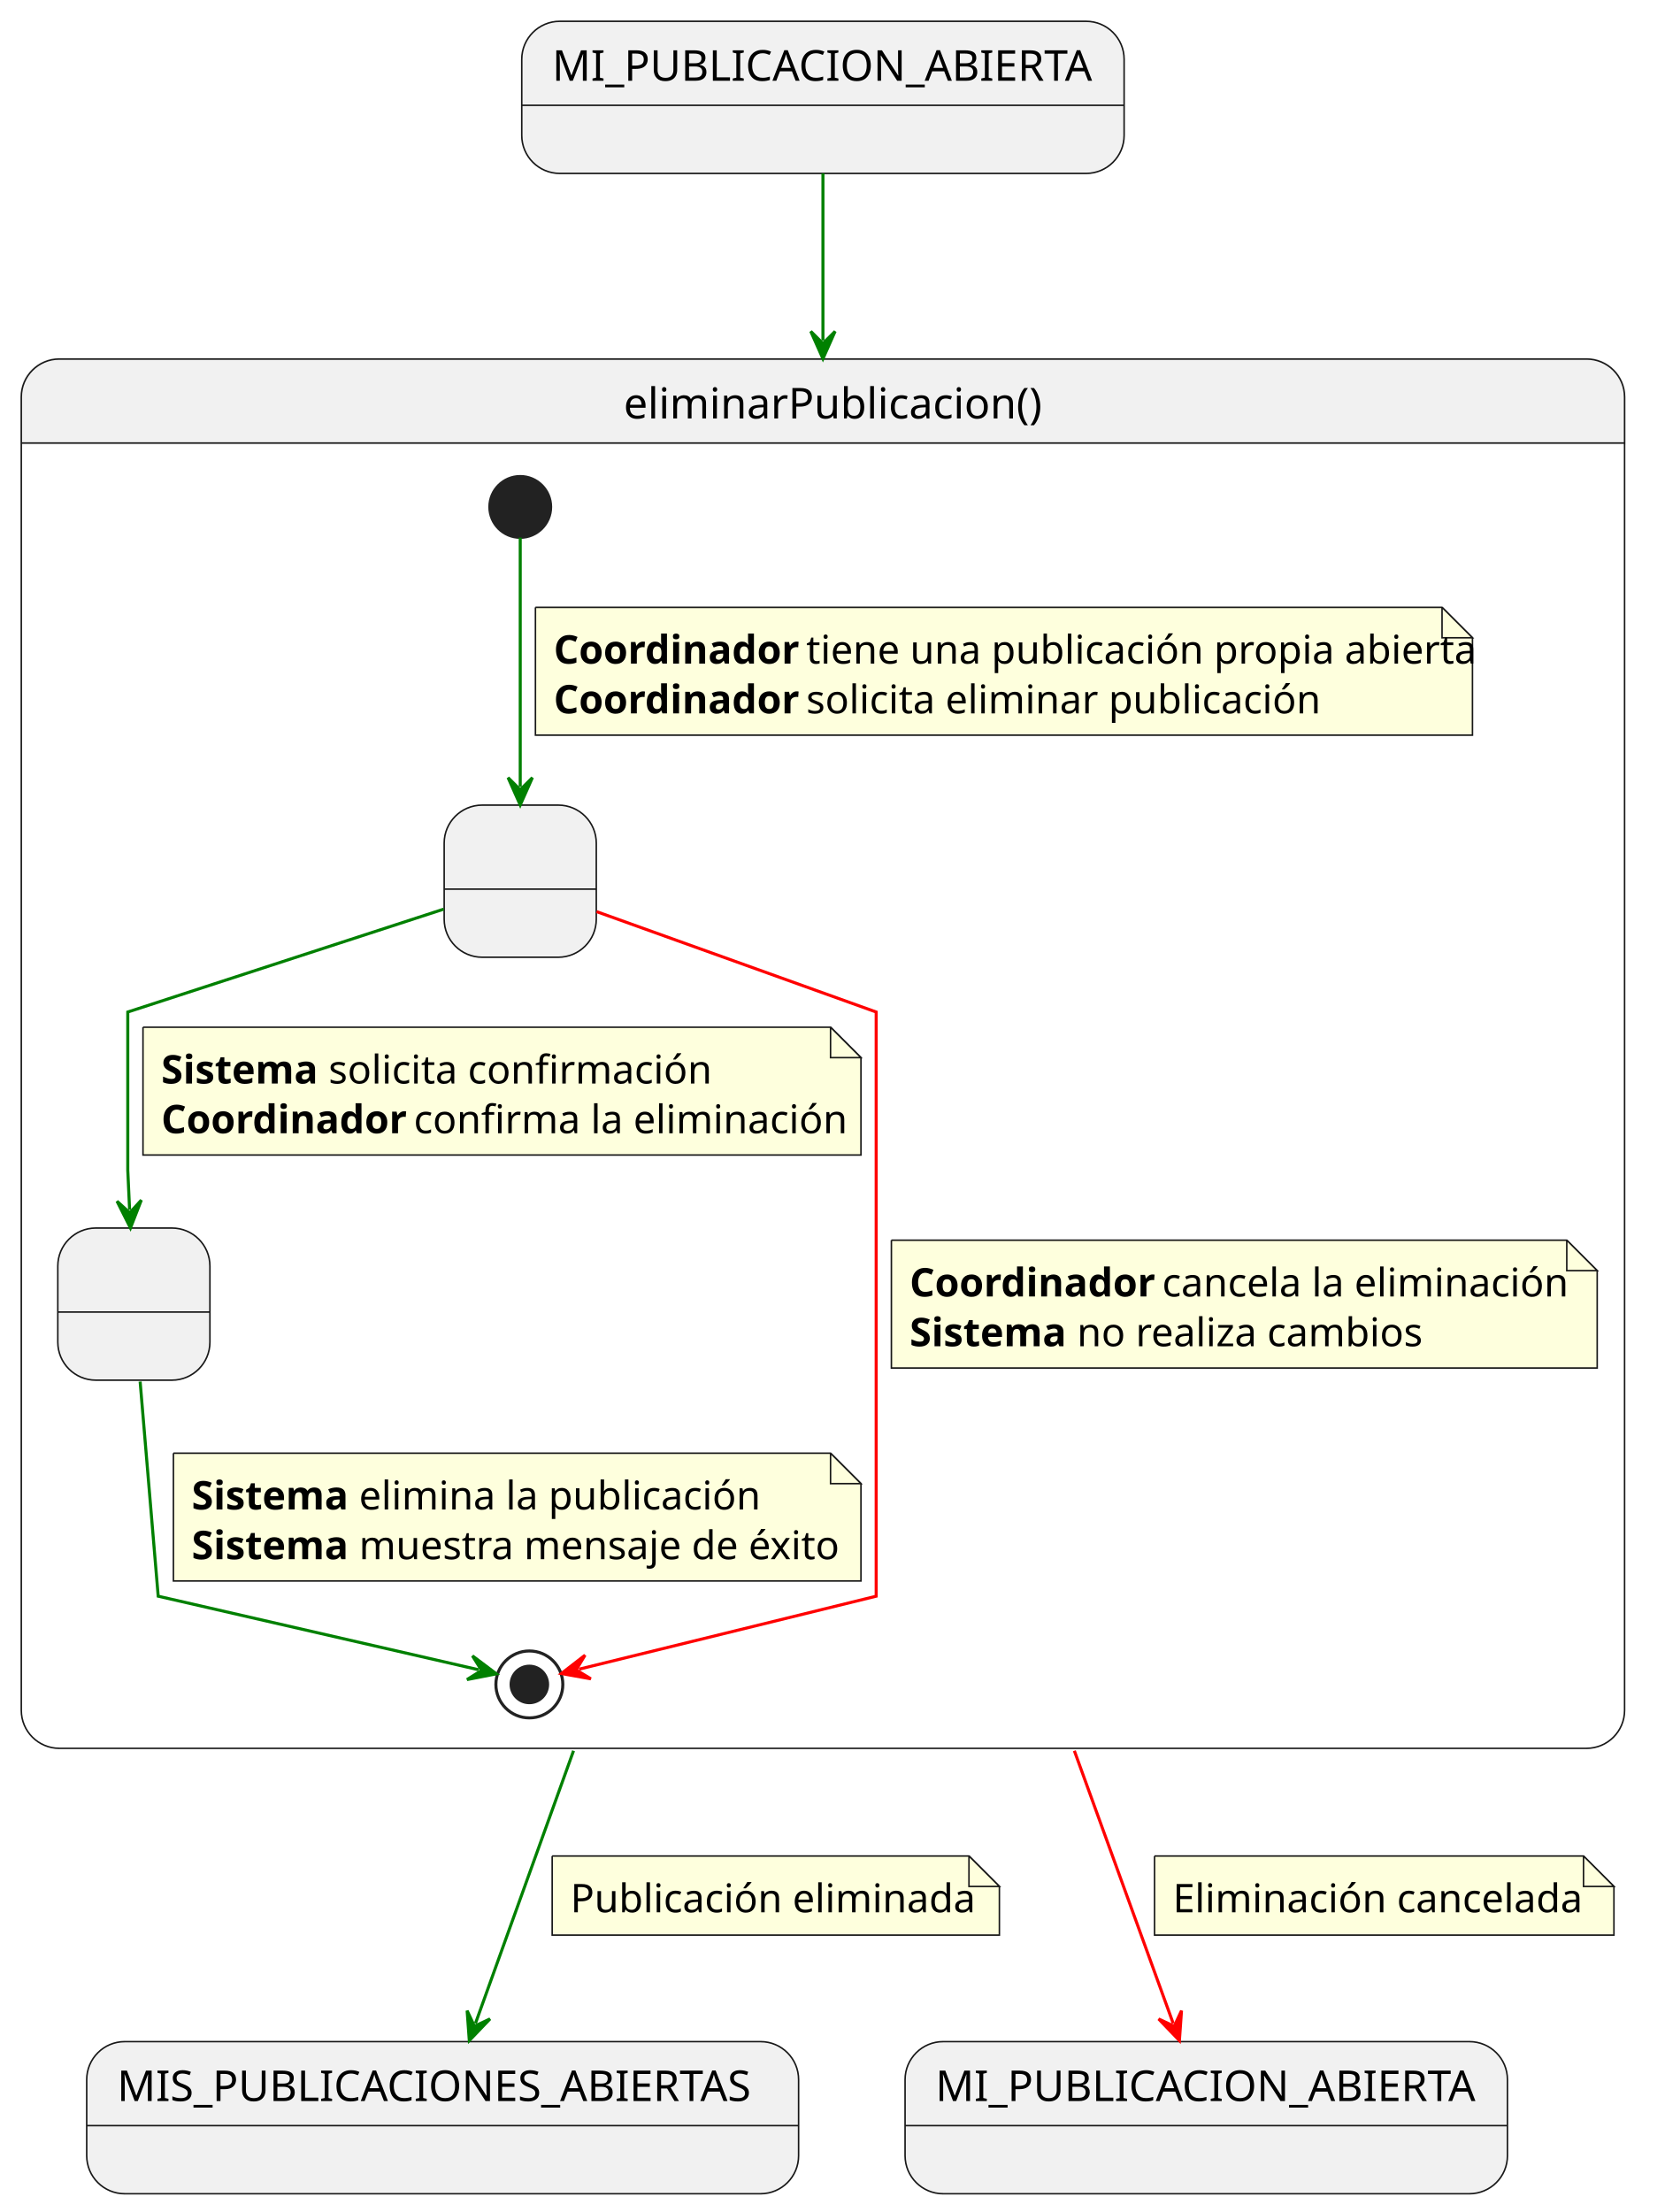
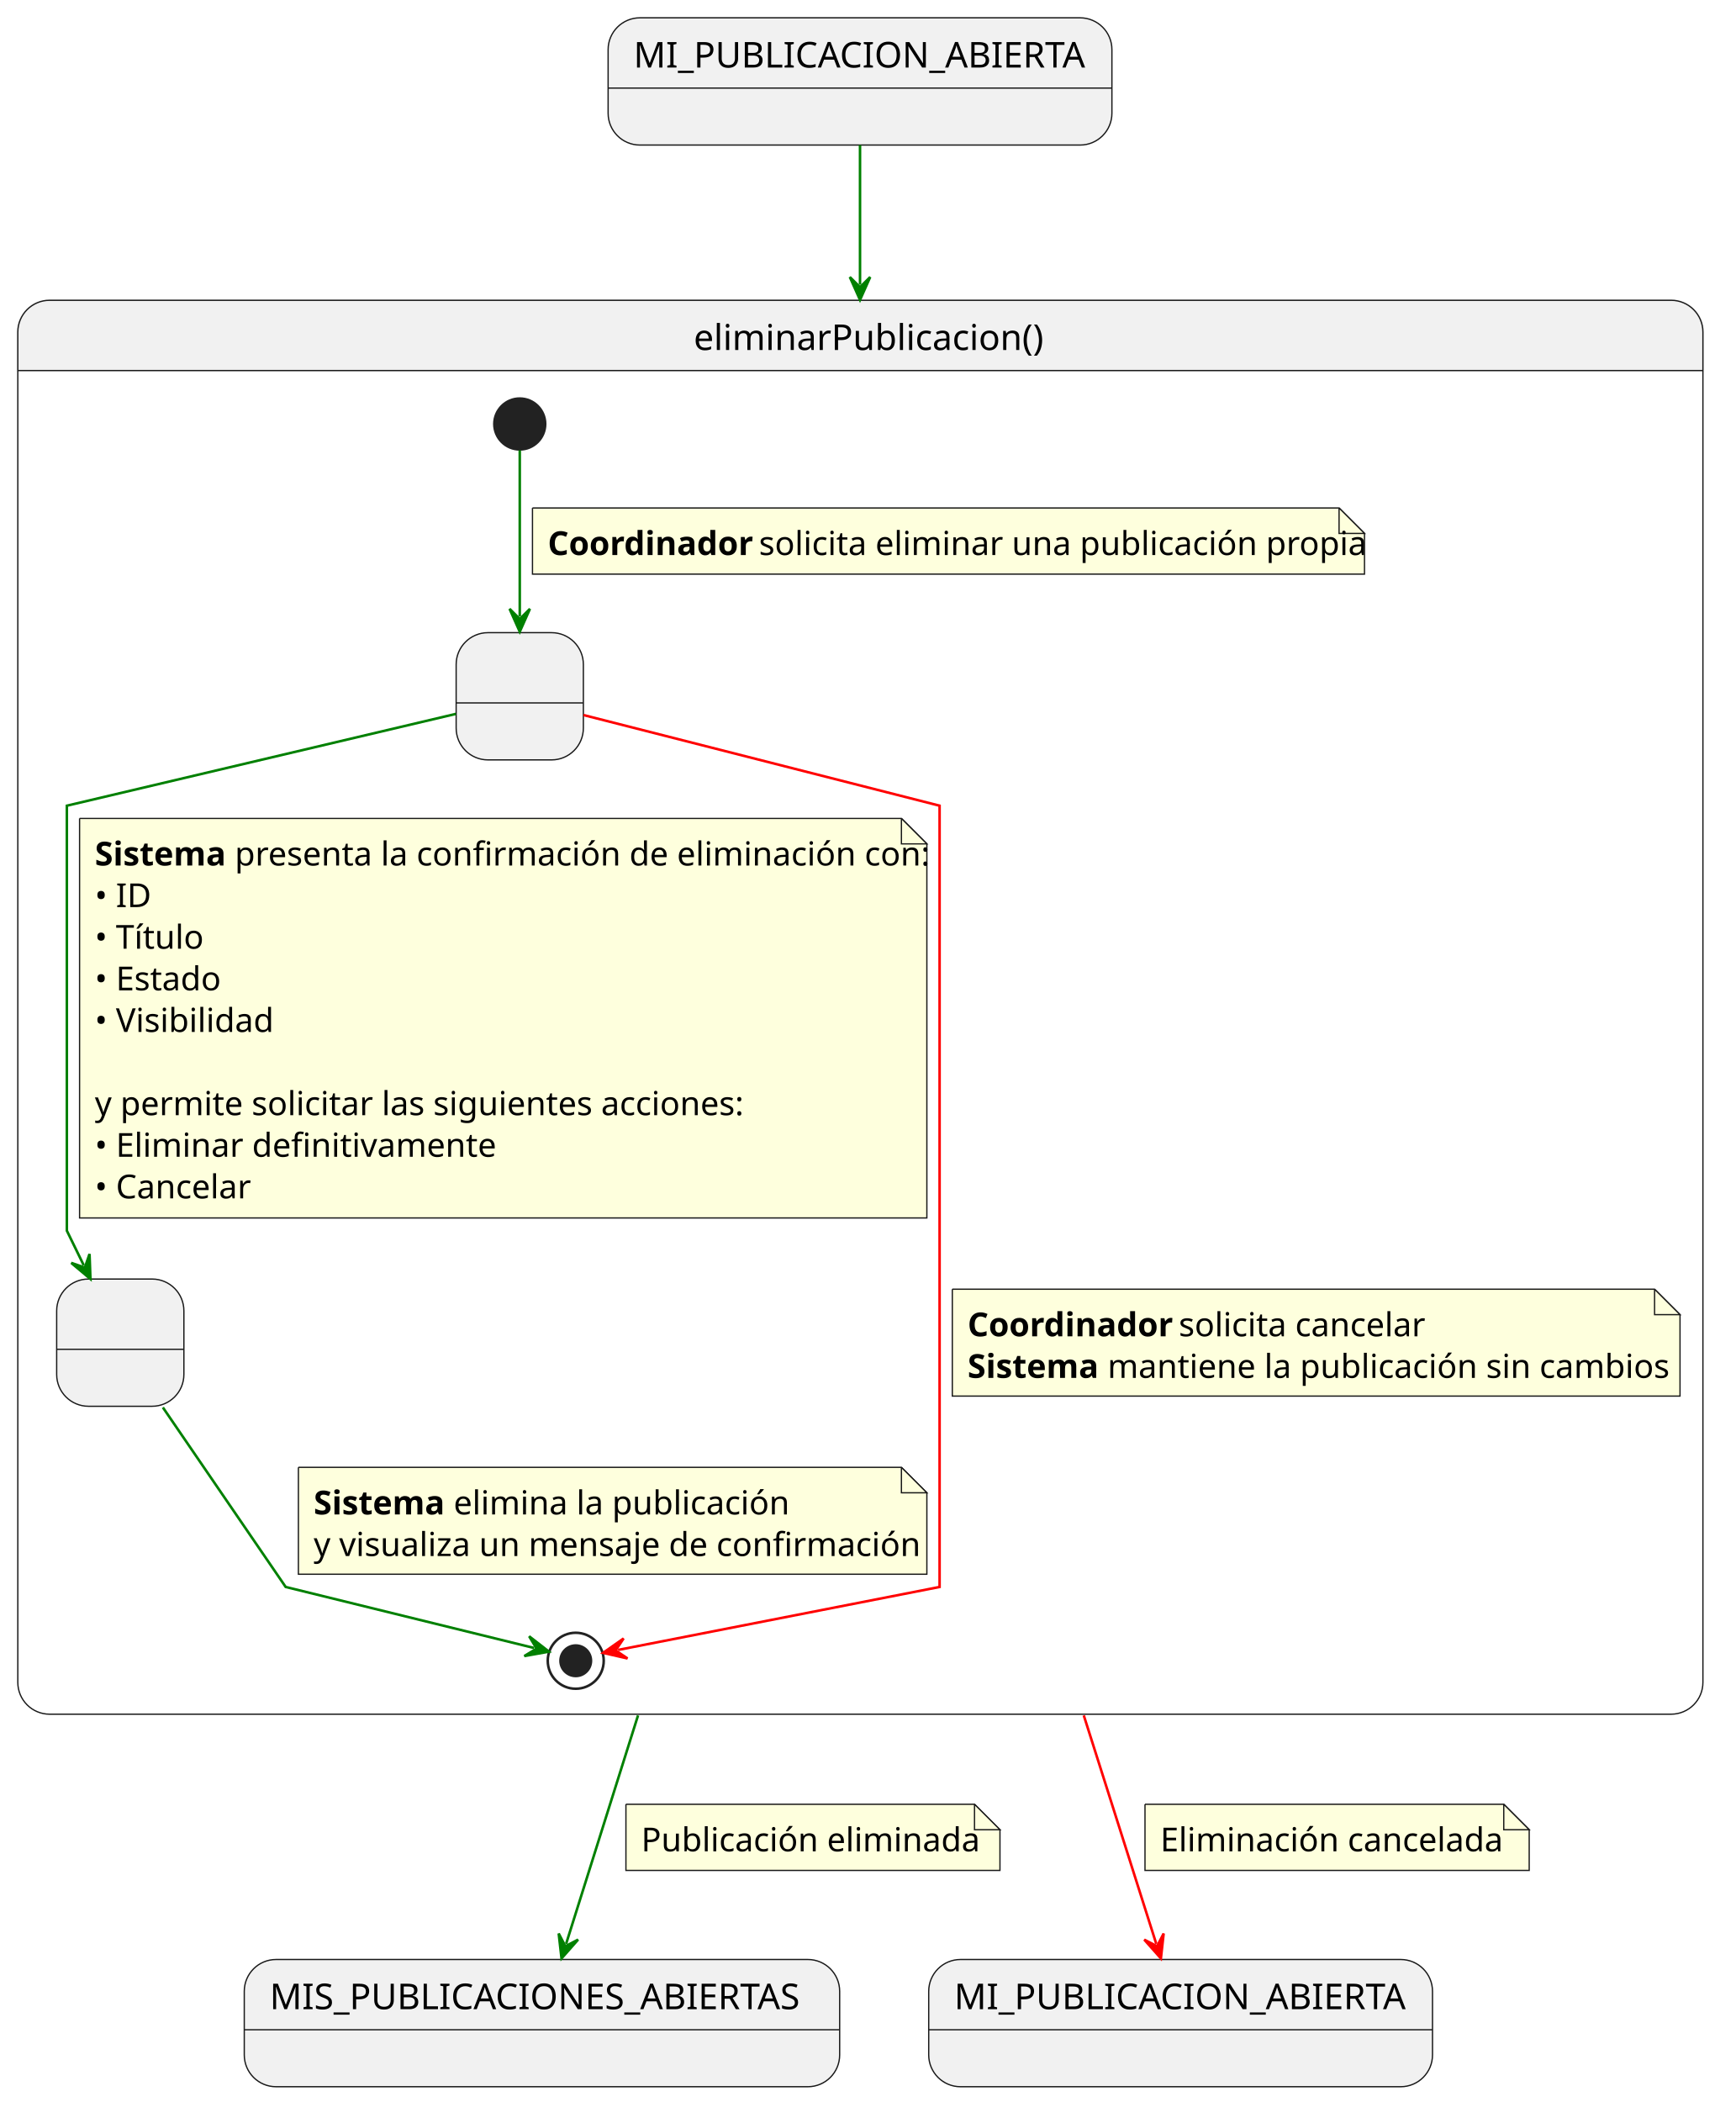
- <svg xmlns="http://www.w3.org/2000/svg" contentStyleType="text/css" height="727px" preserveAspectRatio="none" style="width:547px;height:727px;background:#FFFFFF;" version="1.1" viewBox="0 0 547 727" width="547px" zoomAndPan="magnify">
+ <svg xmlns="http://www.w3.org/2000/svg" contentStyleType="text/css" height="826px" preserveAspectRatio="none" style="width:682px;height:826px;background:#FFFFFF;" version="1.1" viewBox="0 0 682 826" width="682px" zoomAndPan="magnify">
  <defs />
  <g>
    <g id="in1">
-       <rect fill="#F1F1F1" height="50" rx="12.5" ry="12.5" style="stroke:#181818;stroke-width:0.5;" width="198" x="171.5" y="7" />
-       <line style="stroke:#181818;stroke-width:0.5;" x1="171.5" x2="369.5" y1="34.609" y2="34.609" />
-       <text fill="#000000" font-family="sans-serif" font-size="14" lengthAdjust="spacing" textLength="178" x="181.5" y="26.533">MI_PUBLICACION_ABIERTA</text>
+       <rect fill="#F1F1F1" height="50" rx="12.5" ry="12.5" style="stroke:#181818;stroke-width:0.5;" width="198" x="239" y="7" />
+       <line style="stroke:#181818;stroke-width:0.5;" x1="239" x2="437" y1="34.609" y2="34.609" />
+       <text fill="#000000" font-family="sans-serif" font-size="14" lengthAdjust="spacing" textLength="178" x="249" y="26.533">MI_PUBLICACION_ABIERTA</text>
    </g>
-     <path d="M19.5,118 L521.5,118 A12.5,12.5 0 0 1 534,130.5 L534,145.609 L7,145.609 L7,130.5 A12.5,12.5 0 0 1 19.5,118 " fill="#F1F1F1" style="stroke:#F1F1F1;stroke-width:1.0;" />
-     <rect fill="none" height="456.609" rx="12.5" ry="12.5" style="stroke:#181818;stroke-width:0.5;" width="527" x="7" y="118" />
-     <line style="stroke:#181818;stroke-width:0.5;" x1="7" x2="534" y1="145.609" y2="145.609" />
-     <text fill="#000000" font-family="sans-serif" font-size="14" lengthAdjust="spacing" textLength="131" x="205" y="137.533">eliminarPublicacion()</text>
+     <path d="M19.5,118 L656.774,118 A12.5,12.5 0 0 1 669.274,130.5 L669.274,145.609 L7,145.609 L7,130.5 A12.5,12.5 0 0 1 19.5,118 " fill="#F1F1F1" style="stroke:#F1F1F1;stroke-width:1.0;" />
+     <rect fill="none" height="555.609" rx="12.5" ry="12.5" style="stroke:#181818;stroke-width:0.5;" width="662.274" x="7" y="118" />
+     <line style="stroke:#181818;stroke-width:0.5;" x1="7" x2="669.274" y1="145.609" y2="145.609" />
+     <text fill="#000000" font-family="sans-serif" font-size="14" lengthAdjust="spacing" textLength="131" x="272.637" y="137.533">eliminarPublicacion()</text>
    <g id="eliminarPublicacion.ConfirmandoEliminacion">
-       <rect fill="#F1F1F1" height="50" rx="12.5" ry="12.5" style="stroke:#181818;stroke-width:0.5;" width="50" x="146" y="264.609" />
-       <line style="stroke:#181818;stroke-width:0.5;" x1="146" x2="196" y1="292.219" y2="292.219" />
-       <text fill="#000000" font-family="sans-serif" font-size="14" lengthAdjust="spacing" textLength="4" x="169" y="284.143"> </text>
+       <rect fill="#F1F1F1" height="50" rx="12.5" ry="12.5" style="stroke:#181818;stroke-width:0.5;" width="50" x="179.274" y="248.609" />
+       <line style="stroke:#181818;stroke-width:0.5;" x1="179.274" x2="229.274" y1="276.219" y2="276.219" />
+       <text fill="#000000" font-family="sans-serif" font-size="14" lengthAdjust="spacing" textLength="4" x="202.274" y="268.143"> </text>
    </g>
    <g id="eliminarPublicacion.Eliminando">
-       <rect fill="#F1F1F1" height="50" rx="12.5" ry="12.5" style="stroke:#181818;stroke-width:0.5;" width="50" x="19" y="403.609" />
-       <line style="stroke:#181818;stroke-width:0.5;" x1="19" x2="69" y1="431.219" y2="431.219" />
-       <text fill="#000000" font-family="sans-serif" font-size="14" lengthAdjust="spacing" textLength="4" x="42" y="423.143"> </text>
+       <rect fill="#F1F1F1" height="50" rx="12.5" ry="12.5" style="stroke:#181818;stroke-width:0.5;" width="50" x="22.273" y="502.609" />
+       <line style="stroke:#181818;stroke-width:0.5;" x1="22.273" x2="72.273" y1="530.219" y2="530.219" />
+       <text fill="#000000" font-family="sans-serif" font-size="14" lengthAdjust="spacing" textLength="4" x="45.273" y="522.143"> </text>
    </g>
-     <ellipse cx="171" cy="166.609" fill="#222222" rx="10" ry="10" style="stroke:#222222;stroke-width:1.0;" />
-     <ellipse cx="174" cy="553.609" fill="none" rx="11" ry="11" style="stroke:#222222;stroke-width:1.0;" />
-     <ellipse cx="174" cy="553.609" fill="#222222" rx="6" ry="6" style="stroke:#222222;stroke-width:1.0;" />
+     <ellipse cx="204.274" cy="166.609" fill="#222222" rx="10" ry="10" style="stroke:#222222;stroke-width:1.0;" />
+     <ellipse cx="226.274" cy="652.609" fill="none" rx="11" ry="11" style="stroke:#222222;stroke-width:1.0;" />
+     <ellipse cx="226.274" cy="652.609" fill="#222222" rx="6" ry="6" style="stroke:#222222;stroke-width:1.0;" />
    <g id="link_*start*eliminarPublicacion_ConfirmandoEliminacion">
-       <path d="M171,176.699 C171,195.169 171,231.589 171,258.579 " fill="none" id="*start*eliminarPublicacion-to-ConfirmandoEliminacion" style="stroke:#008000;stroke-width:1.0;" />
-       <polygon fill="#008000" points="171,264.579,175,255.579,171,259.579,167,255.579,171,264.579" style="stroke:#008000;stroke-width:1.0;" />
-       <path d="M176,199.609 L176,241.609 L484,241.609 L484,209.609 L474,199.609 L176,199.609 " fill="#FEFFDD" style="stroke:#181818;stroke-width:0.5;" />
-       <path d="M474,199.609 L474,209.609 L484,209.609 L474,199.609 " fill="#FEFFDD" style="stroke:#181818;stroke-width:0.5;" />
-       <text fill="#000000" font-family="sans-serif" font-size="13" font-weight="bold" lengthAdjust="spacing" textLength="79" x="182" y="218.105">Coordinador</text>
-       <text fill="#000000" font-family="sans-serif" font-size="13" lengthAdjust="spacing" textLength="204" x="265" y="218.105">tiene una publicación propia abierta</text>
-       <text fill="#000000" font-family="sans-serif" font-size="13" font-weight="bold" lengthAdjust="spacing" textLength="79" x="182" y="234.456">Coordinador</text>
-       <text fill="#000000" font-family="sans-serif" font-size="13" lengthAdjust="spacing" textLength="159" x="265" y="234.456">solicita eliminar publicación</text>
+       <path d="M204.274,176.929 C204.274,192.789 204.274,219.519 204.274,242.249 " fill="none" id="*start*eliminarPublicacion-to-ConfirmandoEliminacion" style="stroke:#008000;stroke-width:1.0;" />
+       <polygon fill="#008000" points="204.274,248.249,208.274,239.249,204.274,243.249,200.274,239.249,204.274,248.249" style="stroke:#008000;stroke-width:1.0;" />
+       <path d="M209.274,199.609 L209.274,225.609 L536.274,225.609 L536.274,209.609 L526.274,199.609 L209.274,199.609 " fill="#FEFFDD" style="stroke:#181818;stroke-width:0.5;" />
+       <path d="M526.274,199.609 L526.274,209.609 L536.274,209.609 L526.274,199.609 " fill="#FEFFDD" style="stroke:#181818;stroke-width:0.5;" />
+       <text fill="#000000" font-family="sans-serif" font-size="13" font-weight="bold" lengthAdjust="spacing" textLength="79" x="215.274" y="218.105">Coordinador</text>
+       <text fill="#000000" font-family="sans-serif" font-size="13" lengthAdjust="spacing" textLength="223" x="298.274" y="218.105">solicita eliminar una publicación propia</text>
    </g>
    <g id="link_ConfirmandoEliminacion_Eliminando">
-       <path d="M145.82,298.809 C108.28,311.029 42,332.609 42,332.609 C42,332.609 42,384.609 42,384.609 C42,384.609 42.14,387.756 42.6,397.606 " fill="none" id="ConfirmandoEliminacion-to-Eliminando" style="stroke:#008000;stroke-width:1.0;" />
-       <polygon fill="#008000" points="42.88,403.599,46.456,394.423,42.647,398.605,38.465,394.796,42.88,403.599" style="stroke:#008000;stroke-width:1.0;" />
-       <path d="M47,337.609 L47,379.609 L283,379.609 L283,347.609 L273,337.609 L47,337.609 " fill="#FEFFDD" style="stroke:#181818;stroke-width:0.5;" />
-       <path d="M273,337.609 L273,347.609 L283,347.609 L273,337.609 " fill="#FEFFDD" style="stroke:#181818;stroke-width:0.5;" />
-       <text fill="#000000" font-family="sans-serif" font-size="13" font-weight="bold" lengthAdjust="spacing" textLength="51" x="53" y="356.104">Sistema</text>
-       <text fill="#000000" font-family="sans-serif" font-size="13" lengthAdjust="spacing" textLength="118" x="108" y="356.104">solicita confirmación</text>
-       <text fill="#000000" font-family="sans-serif" font-size="13" font-weight="bold" lengthAdjust="spacing" textLength="79" x="53" y="372.456">Coordinador</text>
-       <text fill="#000000" font-family="sans-serif" font-size="13" lengthAdjust="spacing" textLength="132" x="136" y="372.456">confirma la eliminación</text>
+       <path d="M179.143,280.539 C130.083,292.119 26.273,316.609 26.273,316.609 C26.273,316.609 26.273,483.609 26.273,483.609 C26.273,483.609 28.101,487.358 32.911,497.208 " fill="none" id="ConfirmandoEliminacion-to-Eliminando" style="stroke:#008000;stroke-width:1.0;" />
+       <polygon fill="#008000" points="35.544,502.599,35.189,492.757,33.349,498.106,28,496.267,35.544,502.599" style="stroke:#008000;stroke-width:1.0;" />
+       <path d="M31.273,321.609 L31.273,478.609 L364.274,478.609 L364.274,331.609 L354.274,321.609 L31.273,321.609 " fill="#FEFFDD" style="stroke:#181818;stroke-width:0.5;" />
+       <path d="M354.274,321.609 L354.274,331.609 L364.274,331.609 L354.274,321.609 " fill="#FEFFDD" style="stroke:#181818;stroke-width:0.5;" />
+       <text fill="#000000" font-family="sans-serif" font-size="13" font-weight="bold" lengthAdjust="spacing" textLength="51" x="37.273" y="340.104">Sistema</text>
+       <text fill="#000000" font-family="sans-serif" font-size="13" lengthAdjust="spacing" textLength="257" x="92.273" y="340.104">presenta la confirmación de eliminación con:</text>
+       <text fill="#000000" font-family="sans-serif" font-size="13" lengthAdjust="spacing" textLength="21" x="37.273" y="356.456">• ID</text>
+       <text fill="#000000" font-family="sans-serif" font-size="13" lengthAdjust="spacing" textLength="40" x="37.273" y="372.808">• Título</text>
+       <text fill="#000000" font-family="sans-serif" font-size="13" lengthAdjust="spacing" textLength="50" x="37.273" y="389.159">• Estado</text>
+       <text fill="#000000" font-family="sans-serif" font-size="13" lengthAdjust="spacing" textLength="68" x="37.273" y="405.511">• Visibilidad</text>
+       <text fill="#000000" font-family="sans-serif" font-size="13" lengthAdjust="spacing" textLength="4" x="37.273" y="421.862"> </text>
+       <text fill="#000000" font-family="sans-serif" font-size="13" lengthAdjust="spacing" textLength="247" x="37.273" y="438.214">y permite solicitar las siguientes acciones:</text>
+       <text fill="#000000" font-family="sans-serif" font-size="13" lengthAdjust="spacing" textLength="145" x="37.273" y="454.565">• Eliminar definitivamente</text>
+       <text fill="#000000" font-family="sans-serif" font-size="13" lengthAdjust="spacing" textLength="60" x="37.273" y="470.917">• Cancelar</text>
    </g>
    <g id="link_Eliminando_*end*eliminarPublicacion">
-       <path d="M46.06,454.069 C48.43,482.219 52,524.609 52,524.609 C52,524.609 127.472,541.926 157.322,548.785 " fill="none" id="Eliminando-to-*end*eliminarPublicacion" style="stroke:#008000;stroke-width:1.0;" />
-       <polygon fill="#008000" points="163.17,550.129,155.295,544.215,158.297,549.01,153.503,552.012,163.17,550.129" style="stroke:#008000;stroke-width:1.0;" />
-       <path d="M57,477.609 L57,519.609 L283,519.609 L283,487.609 L273,477.609 L57,477.609 " fill="#FEFFDD" style="stroke:#181818;stroke-width:0.5;" />
-       <path d="M273,477.609 L273,487.609 L283,487.609 L273,477.609 " fill="#FEFFDD" style="stroke:#181818;stroke-width:0.5;" />
-       <text fill="#000000" font-family="sans-serif" font-size="13" font-weight="bold" lengthAdjust="spacing" textLength="51" x="63" y="496.104">Sistema</text>
-       <text fill="#000000" font-family="sans-serif" font-size="13" lengthAdjust="spacing" textLength="124" x="118" y="496.104">elimina la publicación</text>
-       <text fill="#000000" font-family="sans-serif" font-size="13" font-weight="bold" lengthAdjust="spacing" textLength="51" x="63" y="512.456">Sistema</text>
-       <text fill="#000000" font-family="sans-serif" font-size="13" lengthAdjust="spacing" textLength="150" x="118" y="512.456">muestra mensaje de éxito</text>
+       <path d="M64.013,553.069 C83.273,581.219 112.273,623.609 112.273,623.609 C112.273,623.609 181.707,640.657 209.927,647.596 " fill="none" id="Eliminando-to-*end*eliminarPublicacion" style="stroke:#008000;stroke-width:1.0;" />
+       <polygon fill="#008000" points="215.754,649.029,207.969,642.996,210.898,647.835,206.059,650.764,215.754,649.029" style="stroke:#008000;stroke-width:1.0;" />
+       <path d="M117.273,576.609 L117.273,618.609 L364.274,618.609 L364.274,586.609 L354.274,576.609 L117.273,576.609 " fill="#FEFFDD" style="stroke:#181818;stroke-width:0.5;" />
+       <path d="M354.274,576.609 L354.274,586.609 L364.274,586.609 L354.274,576.609 " fill="#FEFFDD" style="stroke:#181818;stroke-width:0.5;" />
+       <text fill="#000000" font-family="sans-serif" font-size="13" font-weight="bold" lengthAdjust="spacing" textLength="51" x="123.273" y="595.105">Sistema</text>
+       <text fill="#000000" font-family="sans-serif" font-size="13" lengthAdjust="spacing" textLength="124" x="178.274" y="595.105">elimina la publicación</text>
+       <text fill="#000000" font-family="sans-serif" font-size="13" lengthAdjust="spacing" textLength="226" x="123.273" y="611.456">y visualiza un mensaje de confirmación</text>
    </g>
    <g id="link_ConfirmandoEliminacion_*end*eliminarPublicacion">
-       <path d="M196.1,299.619 C230.48,311.959 288,332.609 288,332.609 C288,332.609 288,524.609 288,524.609 C288,524.609 218.566,541.657 190.346,548.596 " fill="none" id="ConfirmandoEliminacion-to-*end*eliminarPublicacion" style="stroke:#FF0000;stroke-width:1.0;" />
-       <polygon fill="#FF0000" points="184.52,550.029,194.215,551.764,189.375,548.835,192.304,543.996,184.52,550.029" style="stroke:#FF0000;stroke-width:1.0;" />
-       <path d="M293,407.609 L293,449.609 L525,449.609 L525,417.609 L515,407.609 L293,407.609 " fill="#FEFFDD" style="stroke:#181818;stroke-width:0.5;" />
-       <path d="M515,407.609 L515,417.609 L525,417.609 L515,407.609 " fill="#FEFFDD" style="stroke:#181818;stroke-width:0.5;" />
-       <text fill="#000000" font-family="sans-serif" font-size="13" font-weight="bold" lengthAdjust="spacing" textLength="79" x="299" y="426.104">Coordinador</text>
-       <text fill="#000000" font-family="sans-serif" font-size="13" lengthAdjust="spacing" textLength="128" x="382" y="426.104">cancela la eliminación</text>
-       <text fill="#000000" font-family="sans-serif" font-size="13" font-weight="bold" lengthAdjust="spacing" textLength="51" x="299" y="442.456">Sistema</text>
-       <text fill="#000000" font-family="sans-serif" font-size="13" lengthAdjust="spacing" textLength="109" x="354" y="442.456">no realiza cambios</text>
+       <path d="M229.333,280.989 C275.493,292.739 369.274,316.609 369.274,316.609 C369.274,316.609 369.274,623.609 369.274,623.609 C369.274,623.609 276.161,641.835 242.911,648.355 " fill="none" id="ConfirmandoEliminacion-to-*end*eliminarPublicacion" style="stroke:#FF0000;stroke-width:1.0;" />
+       <polygon fill="#FF0000" points="237.024,649.509,246.625,651.703,241.93,648.547,245.086,643.852,237.024,649.509" style="stroke:#FF0000;stroke-width:1.0;" />
+       <path d="M374.274,506.609 L374.274,548.609 L660.274,548.609 L660.274,516.609 L650.274,506.609 L374.274,506.609 " fill="#FEFFDD" style="stroke:#181818;stroke-width:0.5;" />
+       <path d="M650.274,506.609 L650.274,516.609 L660.274,516.609 L650.274,506.609 " fill="#FEFFDD" style="stroke:#181818;stroke-width:0.5;" />
+       <text fill="#000000" font-family="sans-serif" font-size="13" font-weight="bold" lengthAdjust="spacing" textLength="79" x="380.274" y="525.105">Coordinador</text>
+       <text fill="#000000" font-family="sans-serif" font-size="13" lengthAdjust="spacing" textLength="94" x="463.274" y="525.105">solicita cancelar</text>
+       <text fill="#000000" font-family="sans-serif" font-size="13" font-weight="bold" lengthAdjust="spacing" textLength="51" x="380.274" y="541.456">Sistema</text>
+       <text fill="#000000" font-family="sans-serif" font-size="13" lengthAdjust="spacing" textLength="210" x="435.274" y="541.456">mantiene la publicación sin cambios</text>
    </g>
    <g id="MIS_PUBLICACIONES_ABIERTAS">
-       <rect fill="#F1F1F1" height="50" rx="12.5" ry="12.5" style="stroke:#181818;stroke-width:0.5;" width="234" x="28.5" y="671" />
-       <line style="stroke:#181818;stroke-width:0.5;" x1="28.5" x2="262.5" y1="698.609" y2="698.609" />
-       <text fill="#000000" font-family="sans-serif" font-size="14" lengthAdjust="spacing" textLength="214" x="38.5" y="690.533">MIS_PUBLICACIONES_ABIERTAS</text>
+       <rect fill="#F1F1F1" height="50" rx="12.5" ry="12.5" style="stroke:#181818;stroke-width:0.5;" width="234" x="96" y="770" />
+       <line style="stroke:#181818;stroke-width:0.5;" x1="96" x2="330" y1="797.609" y2="797.609" />
+       <text fill="#000000" font-family="sans-serif" font-size="14" lengthAdjust="spacing" textLength="214" x="106" y="789.533">MIS_PUBLICACIONES_ABIERTAS</text>
    </g>
    <g id="MI_PUBLICACION_ABIERTA">
-       <rect fill="#F1F1F1" height="50" rx="12.5" ry="12.5" style="stroke:#181818;stroke-width:0.5;" width="198" x="297.5" y="671" />
-       <line style="stroke:#181818;stroke-width:0.5;" x1="297.5" x2="495.5" y1="698.609" y2="698.609" />
-       <text fill="#000000" font-family="sans-serif" font-size="14" lengthAdjust="spacing" textLength="178" x="307.5" y="690.533">MI_PUBLICACION_ABIERTA</text>
+       <rect fill="#F1F1F1" height="50" rx="12.5" ry="12.5" style="stroke:#181818;stroke-width:0.5;" width="198" x="365" y="770" />
+       <line style="stroke:#181818;stroke-width:0.5;" x1="365" x2="563" y1="797.609" y2="797.609" />
+       <text fill="#000000" font-family="sans-serif" font-size="14" lengthAdjust="spacing" textLength="178" x="375" y="789.533">MI_PUBLICACION_ABIERTA</text>
    </g>
    <g id="link_in1_eliminarPublicacion">
-       <path d="M270.5,57 C270.5,72.22 270.5,87.59 270.5,111.9 " fill="none" id="in1-to-eliminarPublicacion" style="stroke:#008000;stroke-width:1.0;" />
-       <polygon fill="#008000" points="270.5,117.9,274.5,108.9,270.5,112.9,266.5,108.9,270.5,117.9" style="stroke:#008000;stroke-width:1.0;" />
+       <path d="M338,57.03 C338,72.11 338,87.33 338,111.86 " fill="none" id="in1-to-eliminarPublicacion" style="stroke:#008000;stroke-width:1.0;" />
+       <polygon fill="#008000" points="338,117.86,342,108.86,338,112.86,334,108.86,338,117.86" style="stroke:#008000;stroke-width:1.0;" />
    </g>
    <g id="link_eliminarPublicacion_MIS_PUBLICACIONES_ABIERTAS">
-       <path d="M188.52,575.41 C174.62,614.04 164.18,643.064 156.29,665.004 " fill="none" id="eliminarPublicacion-to-MIS_PUBLICACIONES_ABIERTAS" style="stroke:#008000;stroke-width:1.0;" />
-       <polygon fill="#008000" points="154.26,670.65,161.07,663.535,155.952,665.945,153.542,660.827,154.26,670.65" style="stroke:#008000;stroke-width:1.0;" />
-       <path d="M181.5,610 L181.5,636 L328.5,636 L328.5,620 L318.5,610 L181.5,610 " fill="#FEFFDD" style="stroke:#181818;stroke-width:0.5;" />
-       <path d="M318.5,610 L318.5,620 L328.5,620 L318.5,610 " fill="#FEFFDD" style="stroke:#181818;stroke-width:0.5;" />
-       <text fill="#000000" font-family="sans-serif" font-size="13" lengthAdjust="spacing" textLength="126" x="187.5" y="628.495">Publicación eliminada</text>
+       <path d="M250.76,674.08 C238.38,713.4 229.342,742.087 222.492,763.847 " fill="none" id="eliminarPublicacion-to-MIS_PUBLICACIONES_ABIERTAS" style="stroke:#008000;stroke-width:1.0;" />
+       <polygon fill="#008000" points="220.69,769.57,227.208,762.186,222.191,764.801,219.577,759.784,220.69,769.57" style="stroke:#008000;stroke-width:1.0;" />
+       <path d="M246,709 L246,735 L393,735 L393,719 L383,709 L246,709 " fill="#FEFFDD" style="stroke:#181818;stroke-width:0.5;" />
+       <path d="M383,709 L383,719 L393,719 L383,709 " fill="#FEFFDD" style="stroke:#181818;stroke-width:0.5;" />
+       <text fill="#000000" font-family="sans-serif" font-size="13" lengthAdjust="spacing" textLength="126" x="252" y="727.495">Publicación eliminada</text>
    </g>
    <g id="link_eliminarPublicacion_MI_PUBLICACION_ABIERTA">
-       <path d="M353.14,575.41 C367.15,614.04 377.676,643.069 385.626,665.009 " fill="none" id="eliminarPublicacion-to-MI_PUBLICACION_ABIERTA" style="stroke:#FF0000;stroke-width:1.0;" />
-       <polygon fill="#FF0000" points="387.67,670.65,388.365,660.826,385.967,665.949,380.843,663.551,387.67,670.65" style="stroke:#FF0000;stroke-width:1.0;" />
-       <path d="M379.5,610 L379.5,636 L530.5,636 L530.5,620 L520.5,610 L379.5,610 " fill="#FEFFDD" style="stroke:#181818;stroke-width:0.5;" />
-       <path d="M520.5,610 L520.5,620 L530.5,620 L520.5,610 " fill="#FEFFDD" style="stroke:#181818;stroke-width:0.5;" />
-       <text fill="#000000" font-family="sans-serif" font-size="13" lengthAdjust="spacing" textLength="130" x="385.5" y="628.495">Eliminación cancelada</text>
+       <path d="M425.94,674.08 C438.42,713.4 447.524,742.091 454.434,763.851 " fill="none" id="eliminarPublicacion-to-MI_PUBLICACION_ABIERTA" style="stroke:#FF0000;stroke-width:1.0;" />
+       <polygon fill="#FF0000" points="456.25,769.57,457.338,759.782,454.737,764.804,449.714,762.203,456.25,769.57" style="stroke:#FF0000;stroke-width:1.0;" />
+       <path d="M450,709 L450,735 L601,735 L601,719 L591,709 L450,709 " fill="#FEFFDD" style="stroke:#181818;stroke-width:0.5;" />
+       <path d="M591,709 L591,719 L601,719 L591,709 " fill="#FEFFDD" style="stroke:#181818;stroke-width:0.5;" />
+       <text fill="#000000" font-family="sans-serif" font-size="13" lengthAdjust="spacing" textLength="130" x="456" y="727.495">Eliminación cancelada</text>
    </g>
  </g>
</svg>
